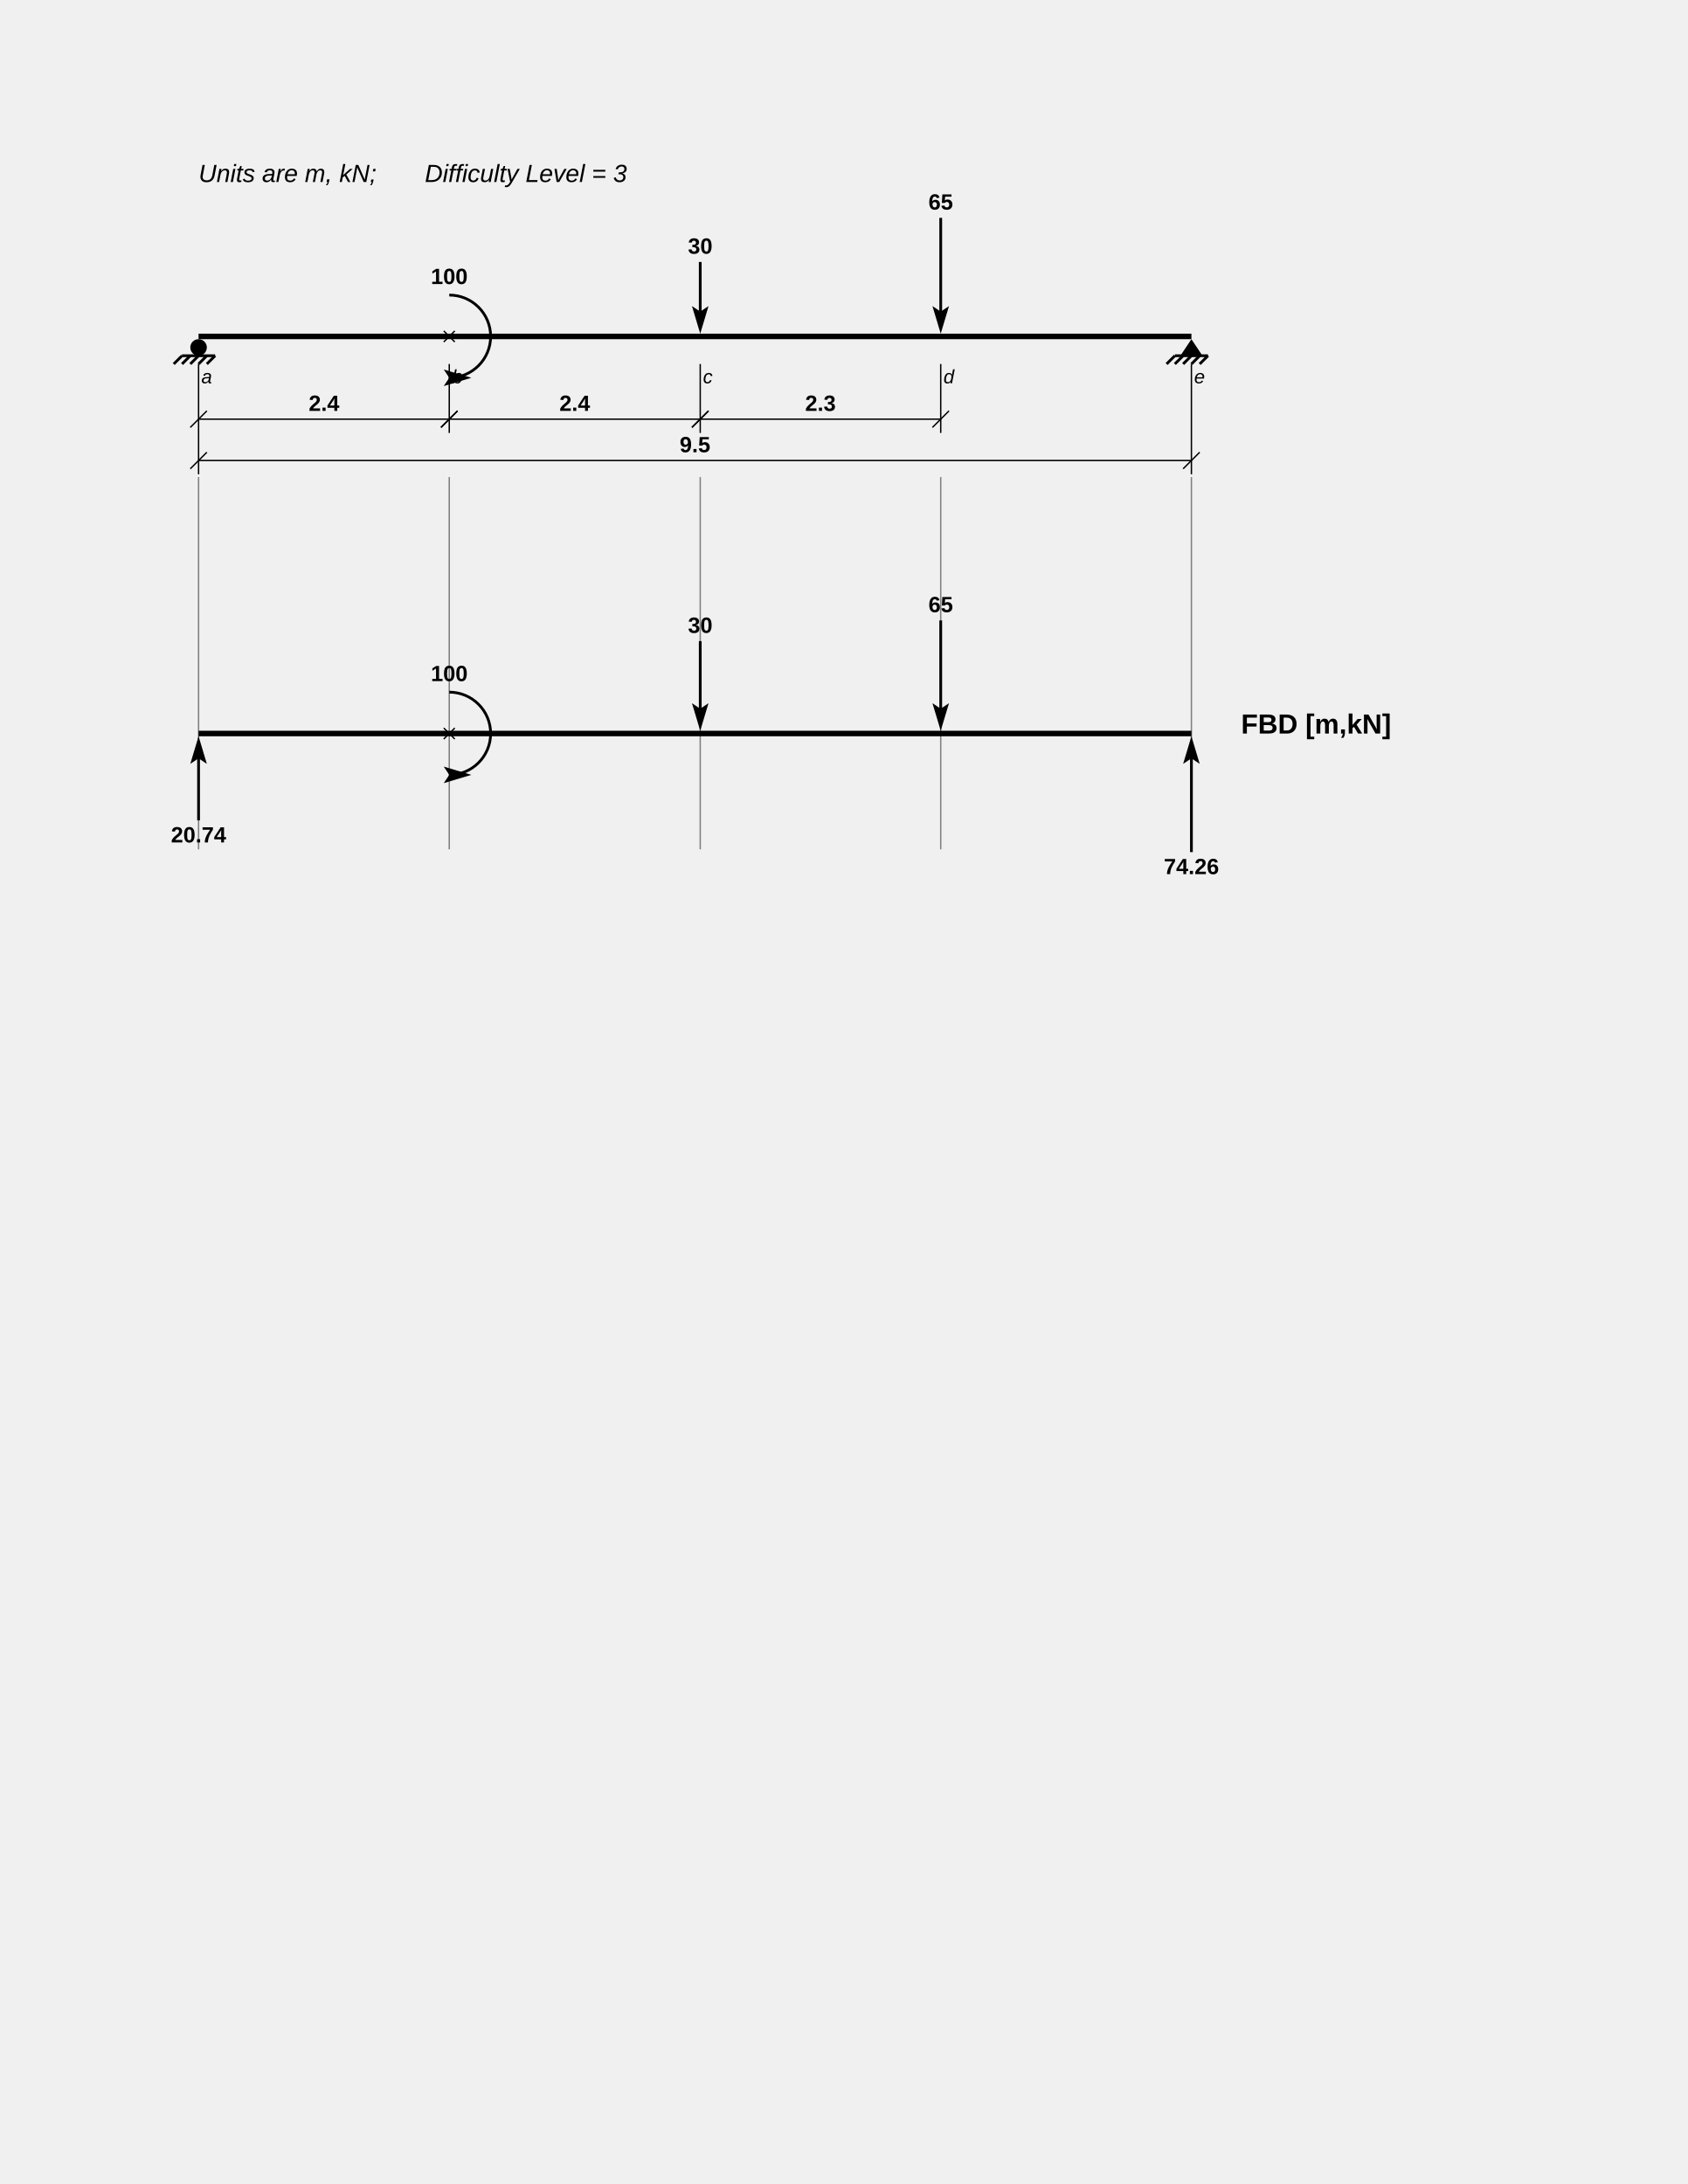
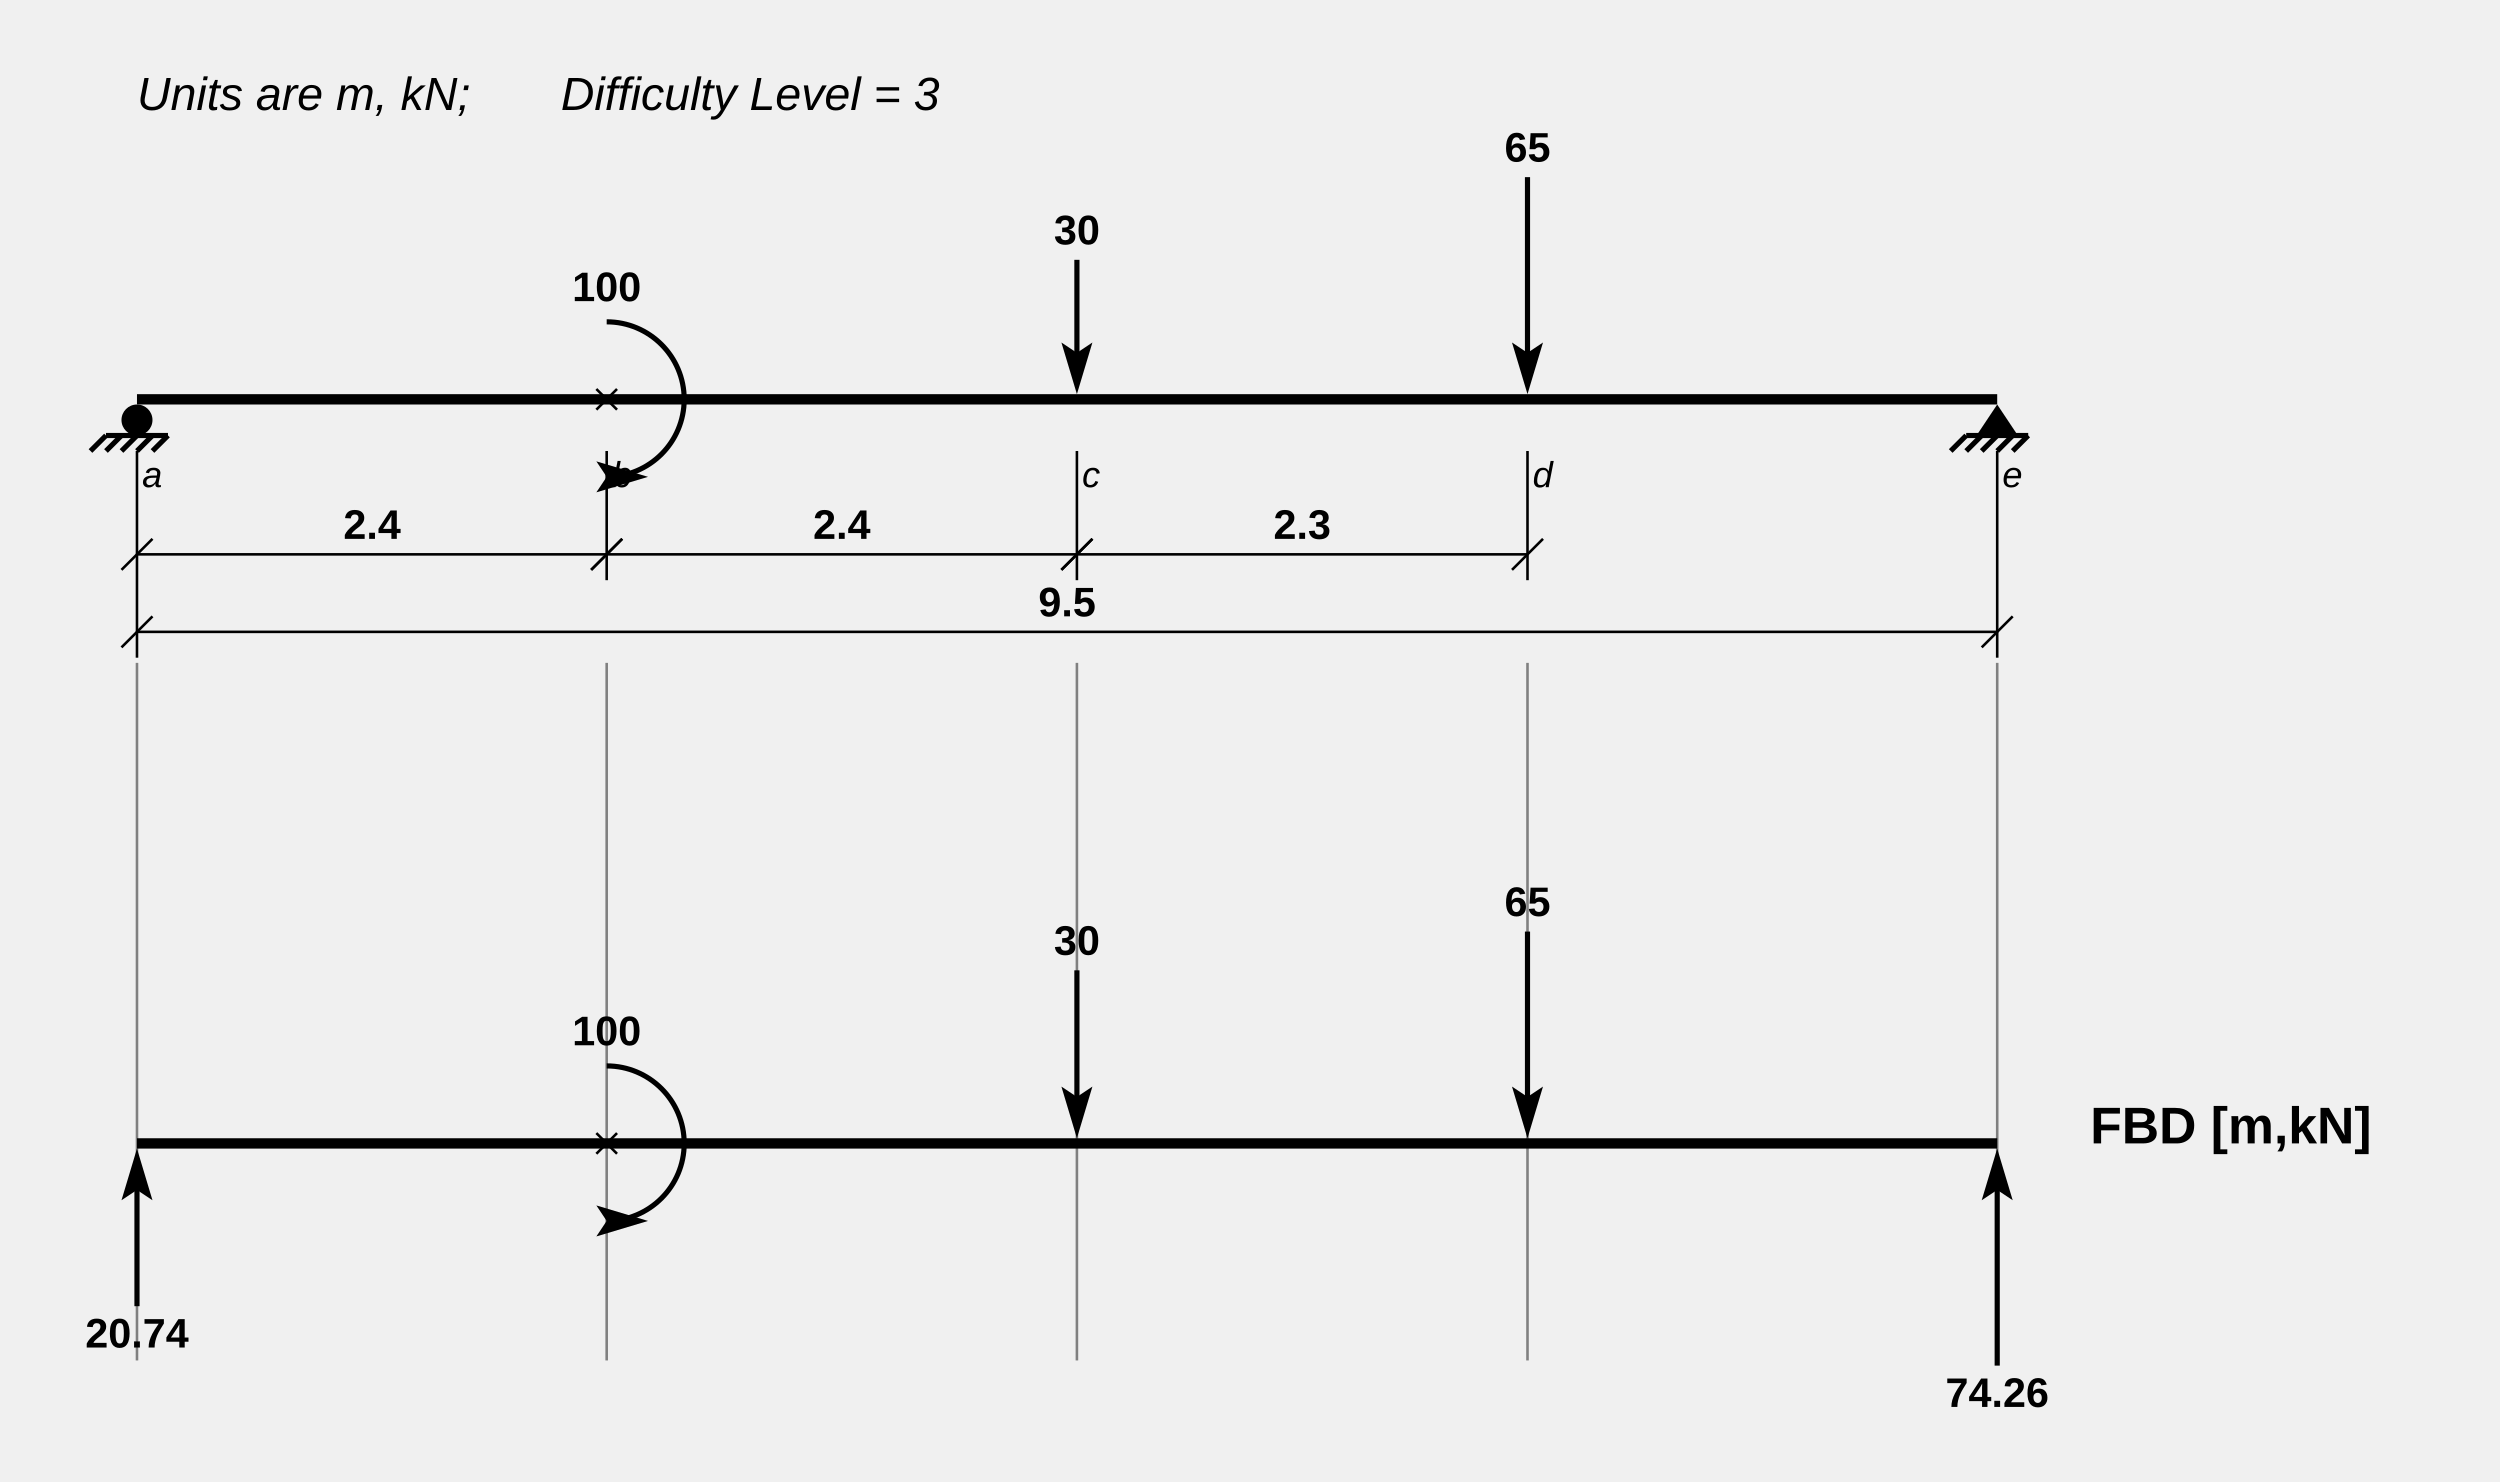
- <svg xmlns="http://www.w3.org/2000/svg" xmlns:xlink="http://www.w3.org/1999/xlink" version="1.1" width="8.5in" height="11.0in" viewBox="0 0 612 792">
-   <defs>
-     <style type="text/css">
+ <svg xmlns="http://www.w3.org/2000/svg" xmlns:xlink="http://www.w3.org/1999/xlink" id="svg205" viewBox="0 0 483.79 286.803" height="3.983in" width="6.719in" version="1.1">
+   <defs id="defs61">
+     <style id="style2" type="text/css">
    .elem {
	stroke-width: 2.0;
	stroke: black;
	}
    path.dim {
       stroke-width: 0.5;
       stroke: black;
       }
    path.guides {
       stroke-width: 0.5;
       stroke: grey;
       }
    text.dwglabel {
       font-family: Verdana, Arial;
       font-size: 10px;
       font-weight: bold;
       fill: black;
       text-align: center;
       text-anchor: start;
       }
    text.dim {
       font-family: Verdana, Arial;
       font-size: 8px;
       font-weight: bold;
       fill: black;
       text-align: center;
       text-anchor: middle;
       }
    text.guides {
       font-family: Verdana, Arial;
       font-size: 8px;
       font-weight: normal;
       font-style: italic;
       fill: black;
       text-align: center;
       text-anchor: middle;
       }
    text.vmlabel {
       font-family: Verdana, Arial;
       font-size: 8px;
       font-style: italic;
       fill: black;
       }
    text.notes {
       font-family: Verdana, Arial;
       font-size: 9px;
       font-weight: normal;
       font-style: italic;
       fill: black;
       text-align: center;
       text-anchor: left;
       }
    text.ptlabel {
       font-family: Verdana, Arial;
       font-size: 7px;
       font-style: italic;
       fill: black;
       text-align: center;
       text-anchor: start;
       }
     path.cload {
       fill: none;
       stroke-width: 1;
       stroke: black; 
       marker-end: url(#CLArrowEnd);
     }
      path.mload {
       fill: none;
       stroke-width: 1;
       stroke: black; 
       marker-end: url(#MLArrowEnd);
     }
      path.mloadInkscape {
       fill: none;
       stroke-width: 1;
       stroke: black; 
       marker-end: url(#MLArrowStart);
     }
     polygon.dload {
       fill: rgb(240,240,240);
       opacity: 0.5; /* if &lt; 1, REALLY slows down printing of the pdfs */
       stroke-width: 1;
       stroke: black; 
     }
     path.dload {
       fill: none;
       stroke-width: 1;
       stroke: black; 
       marker-end: url(#DLArrowEnd);
     }
     path.dloadna {
       fill: none;
       stroke-width: 1;
       stroke: black; 
     }
     path.vdiag {
       fill: url(#crosshatch45);
       stroke-width: 1;
       stroke: black; 
     }
     path.mdiag {
       fill: url(#crosshatch45);
       stroke-width: 1;
       stroke: black; 
     }

    </style>
-     <g id="PinnedSupport" transform="translate(0,1.0)">
-       <path d="M 0 0 l 4 6 l -8 0 z" stroke="black" stroke-width="0" fill="black" opacity="1.0" />
-       <path d="M -6 6 l 12 0" stroke="black" stroke-width="1" fill="none" />
-       <path d="M 6 6 l -3 3 m 0 -3 l -3 3 m 0 -3 l -3 3 m 0 -3 l -3 3 m 0 -3 l -3 3" stroke="black" stroke-width="1" fill="none" />
-     </g>
-     <g id="RollerSupport" transform="translate(0,1.0)">
-       <circle cx="0" cy="3" r="3" stroke="black" stroke-width="0" fill="black" opacity="1.0" />
-       <path d="M -6 6 l 12 0" stroke="black" stroke-width="1" fill="none" />
-       <path d="M 6 6 l -3 3 m 0 -3 l -3 3 m 0 -3 l -3 3 m 0 -3 l -3 3 m 0 -3 l -3 3" stroke="black" stroke-width="1" fill="none" />
-     </g>
-     <g id="LFixedSupport" transform="translate(-0.5,0)">
-       <path d="M 0 -6 l 0 12" stroke="black" stroke-width="1" fill="none" />
-       <path d="M 0 -6 l -3 3 m 3 0 l -3 3 m 3 0 l -3 3 m 3 0 l -3 3 m 3 0 l -3 3" stroke="black" stroke-width="1" fill="none" />
+     <g transform="translate(0,1)" id="PinnedSupport">
+       <path style="opacity:1;fill:#000000;stroke:#000000;stroke-width:0" id="path4" d="M 0,0 4,6 H -4 Z" />
+       <path style="fill:none;stroke:#000000;stroke-width:1" id="path6" d="M -6,6 H 6" />
+       <path style="fill:none;stroke:#000000;stroke-width:1" id="path8" d="M 6,6 3,9 M 3,6 0,9 M 0,6 -3,9 m 0,-3 -3,3 m 0,-3 -3,3" />
+     </g>
+     <g transform="translate(0,1)" id="RollerSupport">
+       <circle style="opacity:1;fill:#000000;stroke:#000000;stroke-width:0" id="circle11" r="3" cy="3" cx="0" />
+       <path style="fill:none;stroke:#000000;stroke-width:1" id="path13" d="M -6,6 H 6" />
+       <path style="fill:none;stroke:#000000;stroke-width:1" id="path15" d="M 6,6 3,9 M 3,6 0,9 M 0,6 -3,9 m 0,-3 -3,3 m 0,-3 -3,3" />
+     </g>
+     <g transform="translate(-0.5)" id="LFixedSupport">
+       <path style="fill:none;stroke:#000000;stroke-width:1" id="path18" d="M 0,-6 V 6" />
+       <path style="fill:none;stroke:#000000;stroke-width:1" id="path20" d="m 0,-6 -3,3 m 3,0 -3,3 m 3,0 -3,3 m 3,0 -3,3 m 3,0 -3,3" />
    </g>
    <g id="RFixedSupport">
-       <use xlink:href="#LFixedSupport" transform="scale(-1,1)" />
+       <use height="100%" width="100%" y="0" x="0" id="use23" transform="scale(-1,1)" xlink:href="#LFixedSupport" />
    </g>
    <g id="Hinge">
-       <circle cx="0" cy="0" r="2.5" stroke="black" stroke-width="1" fill="white" />
+       <circle style="fill:#ffffff;stroke:#000000;stroke-width:1" id="circle26" r="2.5" cy="0" cx="0" />
    </g>
    <g id="ShearRelease">
-       <rect x="-3" y="-6" width="6" height="12" stroke="none" fill="white" />
-       <circle cx="0" cy="-6" r="2" stroke="black" strokewidth="0.5" fill="white" />
-       <circle cx="0" cy="0" r="2" stroke="black" strokewidth="0.5" fill="white" />
-       <circle cx="0" cy="6" r="2" stroke="black" strokewidth="0.5" fill="white" />
-       <path d="M -3 -9 l 0 18 M 3 -9 l 0 18" stroke="black" stroke-width="1" />
-     </g>
-     <marker id="DLArrowStart" markerUnits="userSpaceOnUse" markerWidth="8" markerHeight="4" orient="auto" viewBox="0 0 8 4" refX="0" refY="2">
-       <path d="M 0 2 l 8 -2 l 0 4 z" />
-     </marker>
-     <marker id="DLArrowEnd" markerUnits="userSpaceOnUse" markerWidth="8" markerHeight="4" orient="auto" viewBox="0 0 8 4" refX="8" refY="2">
-       <path d="M 0 0 l 8 2 l -8 2 z" />
-     </marker>
-     <marker id="CLArrowStart" markerUnits="userSpaceOnUse" markerWidth="10.0" markerHeight="6" orient="auto" viewBox="0 0 10 6" refX="3.0" refY="3">
-       <path d="M 0 3 l 10 -3 l -2 3 l 2 3 z" />
-     </marker>
-     <marker id="CLArrowEnd" markerUnits="userSpaceOnUse" markerWidth="10.0" markerHeight="6" orient="auto" viewBox="0 0 10 6" refX="7.0" refY="3">
-       <path d="M 0 0 l 10 3 l -10 3 l 2 -3 z" />
-     </marker>
-     <marker id="MLArrowStart" markerUnits="userSpaceOnUse" markerWidth="10.0" markerHeight="6" orient="auto" viewBox="0 0 10 6" refX="8" refY="3">
-       <path d="M 10 0 l -10 3 l 10 3 l -2 -3 z" />
-     </marker>
-     <marker id="MLArrowEnd" markerUnits="userSpaceOnUse" markerWidth="10.0" markerHeight="6" orient="auto" viewBox="0 0 10 6" refX="2" refY="3">
-       <path d="M 0 0 l 10 3 l -10 3 l 2 -3 z" />
-     </marker>
-     <pattern id="crosshatch45" patternUnits="userSpaceOnUse" x="0" y="0" width="10" height="10" viewBox="0 0 10 10">
-       <path d="M 0 0 L 10 10" fill="none" stroke="grey" stroke-width="0.2" />
+       <rect style="fill:#ffffff;stroke:none" id="rect29" height="12" width="6" y="-6" x="-3" />
+       <circle style="fill:#ffffff;stroke:#000000" id="circle31" strokewidth="0.5" r="2" cy="-6" cx="0" />
+       <circle style="fill:#ffffff;stroke:#000000" id="circle33" strokewidth="0.5" r="2" cy="0" cx="0" />
+       <circle style="fill:#ffffff;stroke:#000000" id="circle35" strokewidth="0.5" r="2" cy="6" cx="0" />
+       <path style="stroke:#000000;stroke-width:1" id="path37" d="M -3,-9 V 9 M 3,-9 V 9" />
+     </g>
+     <marker refY="2" refX="0" viewBox="0 0 8 4" orient="auto" markerHeight="4" markerWidth="8" markerUnits="userSpaceOnUse" id="DLArrowStart">
+       <path id="path40" d="M 0,2 8,0 v 4 z" />
+     </marker>
+     <marker refY="2" refX="8" viewBox="0 0 8 4" orient="auto" markerHeight="4" markerWidth="8" markerUnits="userSpaceOnUse" id="DLArrowEnd">
+       <path id="path43" d="M 0,0 8,2 0,4 Z" />
+     </marker>
+     <marker refY="3" refX="3" viewBox="0 0 10 6" orient="auto" markerHeight="6" markerWidth="10" markerUnits="userSpaceOnUse" id="CLArrowStart">
+       <path id="path46" d="M 0,3 10,0 8,3 10,6 Z" />
+     </marker>
+     <marker refY="3" refX="7" viewBox="0 0 10 6" orient="auto" markerHeight="6" markerWidth="10" markerUnits="userSpaceOnUse" id="CLArrowEnd">
+       <path id="path49" d="M 0,0 10,3 0,6 2,3 Z" />
+     </marker>
+     <marker refY="3" refX="8" viewBox="0 0 10 6" orient="auto" markerHeight="6" markerWidth="10" markerUnits="userSpaceOnUse" id="MLArrowStart">
+       <path id="path52" d="M 10,0 0,3 10,6 8,3 Z" />
+     </marker>
+     <marker refY="3" refX="2" viewBox="0 0 10 6" orient="auto" markerHeight="6" markerWidth="10" markerUnits="userSpaceOnUse" id="MLArrowEnd">
+       <path id="path55" d="M 0,0 10,3 0,6 2,3 Z" />
+     </marker>
+     <pattern viewBox="0 0 10 10" height="10" width="10" y="0" x="0" patternUnits="userSpaceOnUse" id="crosshatch45">
+       <path id="path58" stroke-width="0.2" stroke="grey" fill="none" d="M 0 0 L 10 10" />
    </pattern>
  </defs>
-   <g transform="translate(72.0,122.0)">
-     <path class="elem" d="M 0 0 l 360.0 0" />
-     <g transform="translate(269.1,-1.0)">
-       <path class="cload" d="M 0 -42.0 l 0 39.0" />
-       <text y="-42.0" x="0" class="dim" dy="-3.0">65</text>
-     </g>
-     <g transform="translate(181.9,-1.0)">
-       <path class="cload" d="M 0 -26.0 l 0 23.0" />
-       <text y="-26.0" x="0" class="dim" dy="-3.0">30</text>
-     </g>
-     <g transform="translate(90.9,0.0)">
-       <path class="dim" d="M -2.0 -2.0 l 4.0 4.0 M -2.0 2.0 l 4.0 -4.0" />
-       <path class="mloadInkscape" d="M 0.0,-15.0 A 15.0,15.0 0 0,1 0.0,15.0" />
-       <text y="-15.0" x="0.0" class="dim" dy="-4.0">100</text>
-     </g>
-     <use y="0" x="0.0" xlink:href="#RollerSupport" />
-     <use y="0" x="360.0" xlink:href="#PinnedSupport" />
-     <path class="dim" d="M 90.9 10.0 l 0 25.0" />
-     <path class="dim" d="M 0.0 30.0 l 90.9 0" />
-     <path class="dim" d="M 0.0 30.0 m -3.0 3.0 l 6.0 -6.0" />
-     <path class="dim" d="M 90.9 30.0 m -3.0 3.0 l 6.0 -6.0" />
-     <text y="30.0" x="45.5" class="dim" dy="-3.0">2.4</text>
-     <path class="dim" d="M 181.9 10.0 l 0 25.0" />
-     <path class="dim" d="M 90.9 30.0 l 90.9 0" />
-     <path class="dim" d="M 90.9 30.0 m -3.0 3.0 l 6.0 -6.0" />
-     <path class="dim" d="M 181.9 30.0 m -3.0 3.0 l 6.0 -6.0" />
-     <text y="30.0" x="136.4" class="dim" dy="-3.0">2.4</text>
-     <path class="dim" d="M 269.1 10.0 l 0 25.0" />
-     <path class="dim" d="M 181.9 30.0 l 87.2 0" />
-     <path class="dim" d="M 181.9 30.0 m -3.0 3.0 l 6.0 -6.0" />
-     <path class="dim" d="M 269.1 30.0 m -3.0 3.0 l 6.0 -6.0" />
-     <text y="30.0" x="225.5" class="dim" dy="-3.0">2.3</text>
-     <path class="dim" d="M 0.0 10.0 l 0 40.0" />
-     <path class="dim" d="M 360.0 10.0 l 0 40.0" />
-     <path class="dim" d="M 0.0 45.0 l 360.0 0" />
-     <path class="dim" d="M 0.0 45.0 m -3.0 3.0 l 6.0 -6.0" />
-     <path class="dim" d="M 360.0 45.0 m -3.0 3.0 l 6.0 -6.0" />
-     <text y="45.0" x="180.0" class="dim" dy="-3.0">9.5</text>
-     <text y="17.0" x="0.0" class="ptlabel" dx="1.0">a</text>
-     <text y="17.0" x="90.9" class="ptlabel" dx="1.0">b</text>
-     <text y="17.0" x="181.9" class="ptlabel" dx="1.0">c</text>
-     <text y="17.0" x="269.1" class="ptlabel" dx="1.0">d</text>
-     <text y="17.0" x="360.0" class="ptlabel" dx="1.0">e</text>
-     <text y="-56.0" x="0" xml:space="preserve" class="notes">Units are m, kN;       Difficulty Level = 3</text>
-     <g id="fbd-guides" visibility="visible" transform="translate(0.0,0.0)">
-       <path class="guides" d="M 0.0 51.0 L 0.0 186.0 M 90.9 51.0 L 90.9 186.0 M 181.9 51.0 L 181.9 186.0 M 269.1 51.0 L 269.1 186.0 M 360.0 51.0 L 360.0 186.0" />
-     </g>
-     <g id="beam-fb-diagram" visibility="visible" transform="translate(0.0,144.0)">
-       <path class="elem" d="M 0 0 l 360.0 0" />
-       <g transform="translate(269.1,-1.0)">
-         <path class="cload" d="M 0 -40.0 l 0 37.0" />
-         <text y="-40.0" x="0" class="dim" dy="-3.0">65</text>
-       </g>
-       <g transform="translate(181.9,-1.0)">
-         <path class="cload" d="M 0 -32.5 l 0 29.5" />
-         <text y="-32.5" x="0" class="dim" dy="-3.0">30</text>
-       </g>
-       <g transform="translate(0.0,1.0)">
-         <path class="cload" d="M 0 30.5 l 0 -27.5" />
-         <text y="30.5" x="0" class="dim" dy="8.0">20.74</text>
-       </g>
-       <g transform="translate(360.0,1.0)">
-         <path class="cload" d="M 0 42.0 l 0 -39.0" />
-         <text y="42.0" x="0" class="dim" dy="8.0">74.26</text>
-       </g>
-       <g transform="translate(90.9,0.0)">
-         <path class="dim" d="M -2.0 -2.0 l 4.0 4.0 M -2.0 2.0 l 4.0 -4.0" />
-         <path class="mloadInkscape" d="M 0.0,-15.0 A 15.0,15.0 0 0,1 0.0,15.0" />
-         <text y="-15.0" x="0.0" class="dim" dy="-4.0">100</text>
-       </g>
-       <text x="360.0" y="0" class="dwglabel" dx="18.0">FBD [m,kN]</text>
+   <g id="g203" transform="translate(26.49766,77.28184)">
+     <path style="stroke:#000000;stroke-width:2" id="path65" d="M 0,0 H 360" class="elem" />
+     <g id="g73" transform="translate(269.1,-1)">
+       <path style="fill:none;stroke:#000000;stroke-width:1;marker-end:url(#CLArrowEnd)" id="path69" d="M 0,-42 V -3" class="cload" />
+       <text style="font-weight:bold;font-size:8px;font-family:Verdana, Arial;text-align:center;text-anchor:middle;fill:#000000" id="text71" dy="-3" class="dim" x="0" y="-42">65</text>
+     </g>
+     <g id="g81" transform="translate(181.9,-1)">
+       <path style="fill:none;stroke:#000000;stroke-width:1;marker-end:url(#CLArrowEnd)" id="path77" d="M 0,-26 V -3" class="cload" />
+       <text style="font-weight:bold;font-size:8px;font-family:Verdana, Arial;text-align:center;text-anchor:middle;fill:#000000" id="text79" dy="-3" class="dim" x="0" y="-26">30</text>
+     </g>
+     <g id="g91" transform="translate(90.9)">
+       <path style="stroke:#000000;stroke-width:0.5" id="path85" d="M -2,-2 2,2 M -2,2 2,-2" class="dim" />
+       <path style="fill:none;stroke:#000000;stroke-width:1;marker-end:url(#MLArrowStart)" id="path87" d="M 0,-15 A 15,15 0 0 1 0,15" class="mloadInkscape" />
+       <text style="font-weight:bold;font-size:8px;font-family:Verdana, Arial;text-align:center;text-anchor:middle;fill:#000000" id="text89" dy="-4" class="dim" x="0" y="-15">100</text>
+     </g>
+     <use height="100%" width="100%" id="use93" xlink:href="#RollerSupport" x="0" y="0" />
+     <use height="100%" width="100%" id="use95" xlink:href="#PinnedSupport" x="360" y="0" />
+     <path style="stroke:#000000;stroke-width:0.5" id="path97" d="M 90.9,10 V 35" class="dim" />
+     <path style="stroke:#000000;stroke-width:0.5" id="path99" d="M 0,30 H 90.9" class="dim" />
+     <path style="stroke:#000000;stroke-width:0.5" id="path101" d="m 0,30 m -3,3 6,-6" class="dim" />
+     <path style="stroke:#000000;stroke-width:0.5" id="path103" d="m 90.9,30 m -3,3 6,-6" class="dim" />
+     <text style="font-weight:bold;font-size:8px;font-family:Verdana, Arial;text-align:center;text-anchor:middle;fill:#000000" id="text105" dy="-3" class="dim" x="45.5" y="30">2.4</text>
+     <path style="stroke:#000000;stroke-width:0.5" id="path107" d="M 181.9,10 V 35" class="dim" />
+     <path style="stroke:#000000;stroke-width:0.5" id="path109" d="m 90.9,30 h 90.9" class="dim" />
+     <path style="stroke:#000000;stroke-width:0.5" id="path111" d="m 90.9,30 m -3,3 6,-6" class="dim" />
+     <path style="stroke:#000000;stroke-width:0.5" id="path113" d="m 181.9,30 m -3,3 6,-6" class="dim" />
+     <text style="font-weight:bold;font-size:8px;font-family:Verdana, Arial;text-align:center;text-anchor:middle;fill:#000000" id="text115" dy="-3" class="dim" x="136.4" y="30">2.4</text>
+     <path style="stroke:#000000;stroke-width:0.5" id="path117" d="M 269.1,10 V 35" class="dim" />
+     <path style="stroke:#000000;stroke-width:0.5" id="path119" d="m 181.9,30 h 87.2" class="dim" />
+     <path style="stroke:#000000;stroke-width:0.5" id="path121" d="m 181.9,30 m -3,3 6,-6" class="dim" />
+     <path style="stroke:#000000;stroke-width:0.5" id="path123" d="m 269.1,30 m -3,3 6,-6" class="dim" />
+     <text style="font-weight:bold;font-size:8px;font-family:Verdana, Arial;text-align:center;text-anchor:middle;fill:#000000" id="text125" dy="-3" class="dim" x="225.5" y="30">2.3</text>
+     <path style="stroke:#000000;stroke-width:0.5" id="path127" d="M 0,10 V 50" class="dim" />
+     <path style="stroke:#000000;stroke-width:0.5" id="path129" d="M 360,10 V 50" class="dim" />
+     <path style="stroke:#000000;stroke-width:0.5" id="path131" d="M 0,45 H 360" class="dim" />
+     <path style="stroke:#000000;stroke-width:0.5" id="path133" d="m 0,45 m -3,3 6,-6" class="dim" />
+     <path style="stroke:#000000;stroke-width:0.5" id="path135" d="m 360,45 m -3,3 6,-6" class="dim" />
+     <text style="font-weight:bold;font-size:8px;font-family:Verdana, Arial;text-align:center;text-anchor:middle;fill:#000000" id="text137" dy="-3" class="dim" x="180" y="45">9.5</text>
+     <text style="font-style:italic;font-size:7px;font-family:Verdana, Arial;text-align:center;text-anchor:start;fill:#000000" id="text139" dx="1" class="ptlabel" x="0" y="17">a</text>
+     <text style="font-style:italic;font-size:7px;font-family:Verdana, Arial;text-align:center;text-anchor:start;fill:#000000" id="text141" dx="1" class="ptlabel" x="90.9" y="17">b</text>
+     <text style="font-style:italic;font-size:7px;font-family:Verdana, Arial;text-align:center;text-anchor:start;fill:#000000" id="text143" dx="1" class="ptlabel" x="181.9" y="17">c</text>
+     <text style="font-style:italic;font-size:7px;font-family:Verdana, Arial;text-align:center;text-anchor:start;fill:#000000" id="text145" dx="1" class="ptlabel" x="269.1" y="17">d</text>
+     <text style="font-style:italic;font-size:7px;font-family:Verdana, Arial;text-align:center;text-anchor:start;fill:#000000" id="text147" dx="1" class="ptlabel" x="360" y="17">e</text>
+     <text style="font-style:italic;font-weight:normal;font-size:9px;font-family:Verdana, Arial;text-align:center;fill:#000000" id="text149" class="notes" xml:space="preserve" x="0" y="-56">Units are m, kN;       Difficulty Level = 3</text>
+     <g style="visibility:visible" visibility="visible" id="fbd-guides">
+       <path style="stroke:#808080;stroke-width:0.5" id="path151" d="M 0,51 V 186 M 90.9,51 v 135 m 91,-135 V 186 M 269.1,51 V 186 M 360,51 v 135" class="guides" />
+     </g>
+     <g style="visibility:visible" transform="translate(0,144)" visibility="visible" id="beam-fb-diagram">
+       <path style="stroke:#000000;stroke-width:2" id="path156" d="M 0,0 H 360" class="elem" />
+       <g id="g164" transform="translate(269.1,-1)">
+         <path style="fill:none;stroke:#000000;stroke-width:1;marker-end:url(#CLArrowEnd)" id="path160" d="M 0,-40 V -3" class="cload" />
+         <text style="font-weight:bold;font-size:8px;font-family:Verdana, Arial;text-align:center;text-anchor:middle;fill:#000000" id="text162" dy="-3" class="dim" x="0" y="-40">65</text>
+       </g>
+       <g id="g172" transform="translate(181.9,-1)">
+         <path style="fill:none;stroke:#000000;stroke-width:1;marker-end:url(#CLArrowEnd)" id="path168" d="M 0,-32.5 V -3" class="cload" />
+         <text style="font-weight:bold;font-size:8px;font-family:Verdana, Arial;text-align:center;text-anchor:middle;fill:#000000" id="text170" dy="-3" class="dim" x="0" y="-32.5">30</text>
+       </g>
+       <g id="g180" transform="translate(0,1)">
+         <path style="fill:none;stroke:#000000;stroke-width:1;marker-end:url(#CLArrowEnd)" id="path176" d="M 0,30.5 V 3" class="cload" />
+         <text style="font-weight:bold;font-size:8px;font-family:Verdana, Arial;text-align:center;text-anchor:middle;fill:#000000" id="text178" dy="8" class="dim" x="0" y="30.5">20.74</text>
+       </g>
+       <g id="g188" transform="translate(360,1)">
+         <path style="fill:none;stroke:#000000;stroke-width:1;marker-end:url(#CLArrowEnd)" id="path184" d="M 0,42 V 3" class="cload" />
+         <text style="font-weight:bold;font-size:8px;font-family:Verdana, Arial;text-align:center;text-anchor:middle;fill:#000000" id="text186" dy="8" class="dim" x="0" y="42">74.26</text>
+       </g>
+       <g id="g198" transform="translate(90.9)">
+         <path style="stroke:#000000;stroke-width:0.5" id="path192" d="M -2,-2 2,2 M -2,2 2,-2" class="dim" />
+         <path style="fill:none;stroke:#000000;stroke-width:1;marker-end:url(#MLArrowStart)" id="path194" d="M 0,-15 A 15,15 0 0 1 0,15" class="mloadInkscape" />
+         <text style="font-weight:bold;font-size:8px;font-family:Verdana, Arial;text-align:center;text-anchor:middle;fill:#000000" id="text196" dy="-4" class="dim" x="0" y="-15">100</text>
+       </g>
+       <text style="font-weight:bold;font-size:10px;font-family:Verdana, Arial;text-align:center;text-anchor:start;fill:#000000" id="text200" dx="18" class="dwglabel" y="0" x="360">FBD [m,kN]</text>
    </g>
  </g>
</svg>
